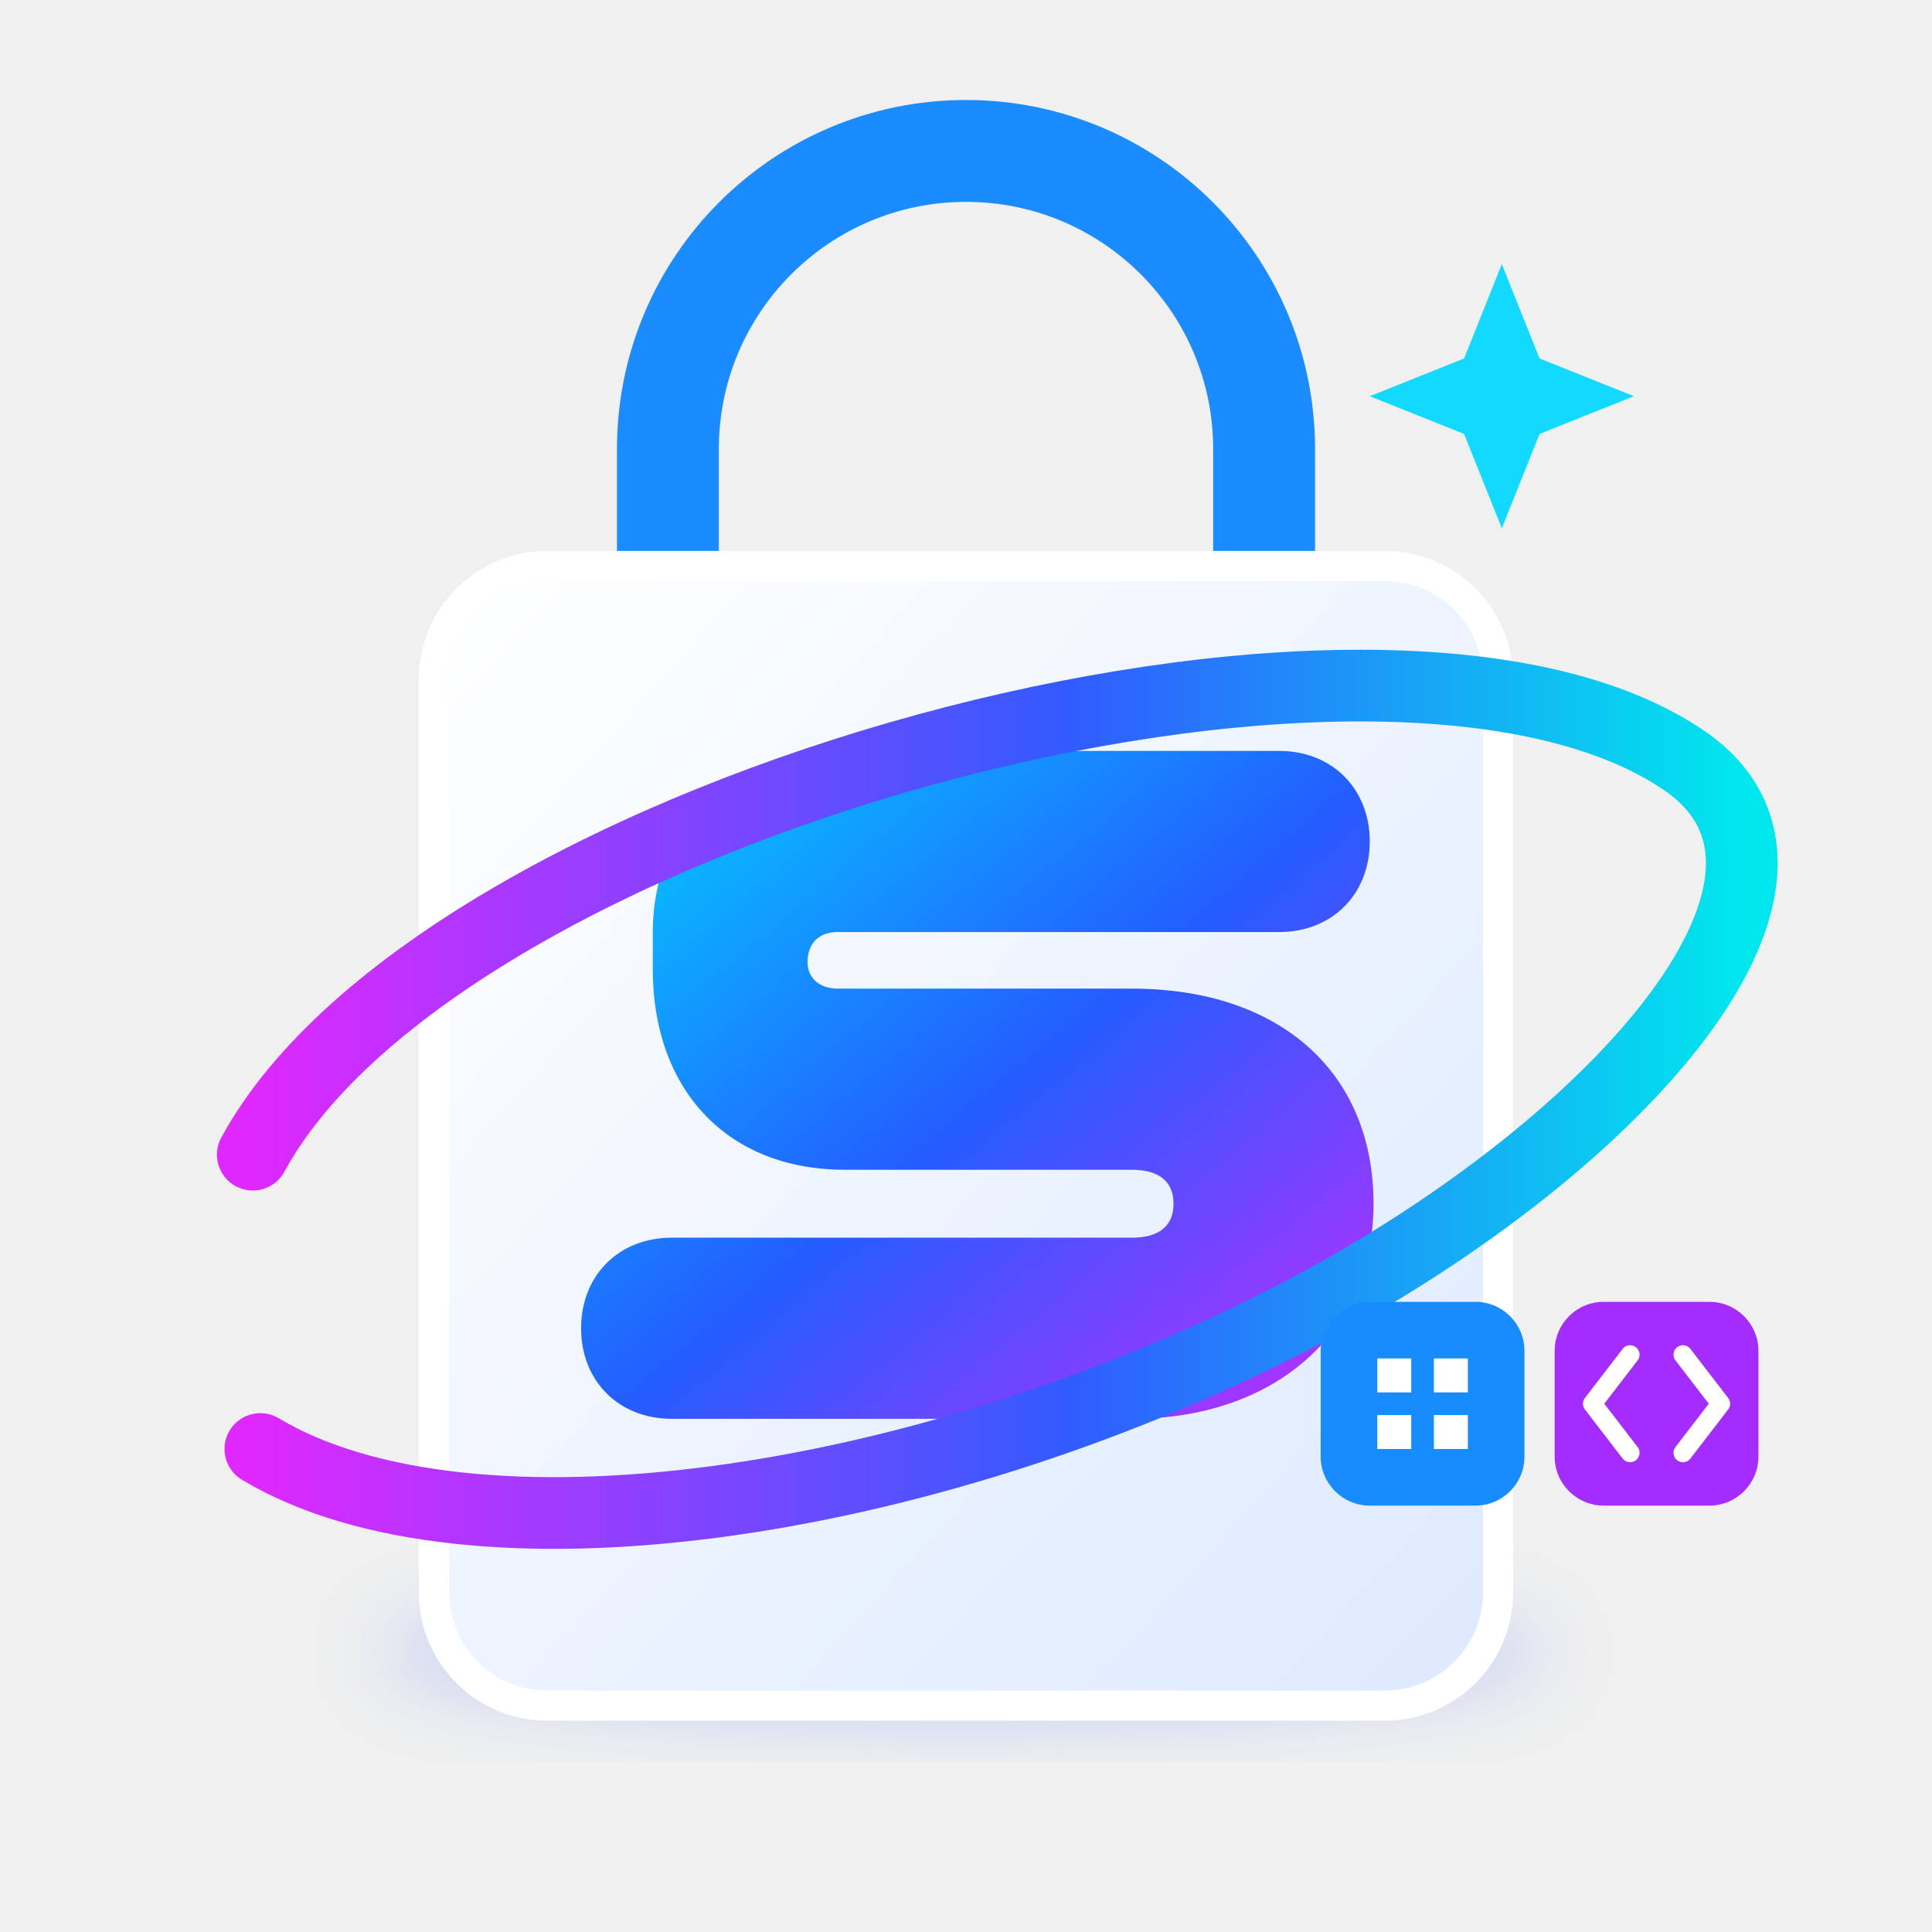
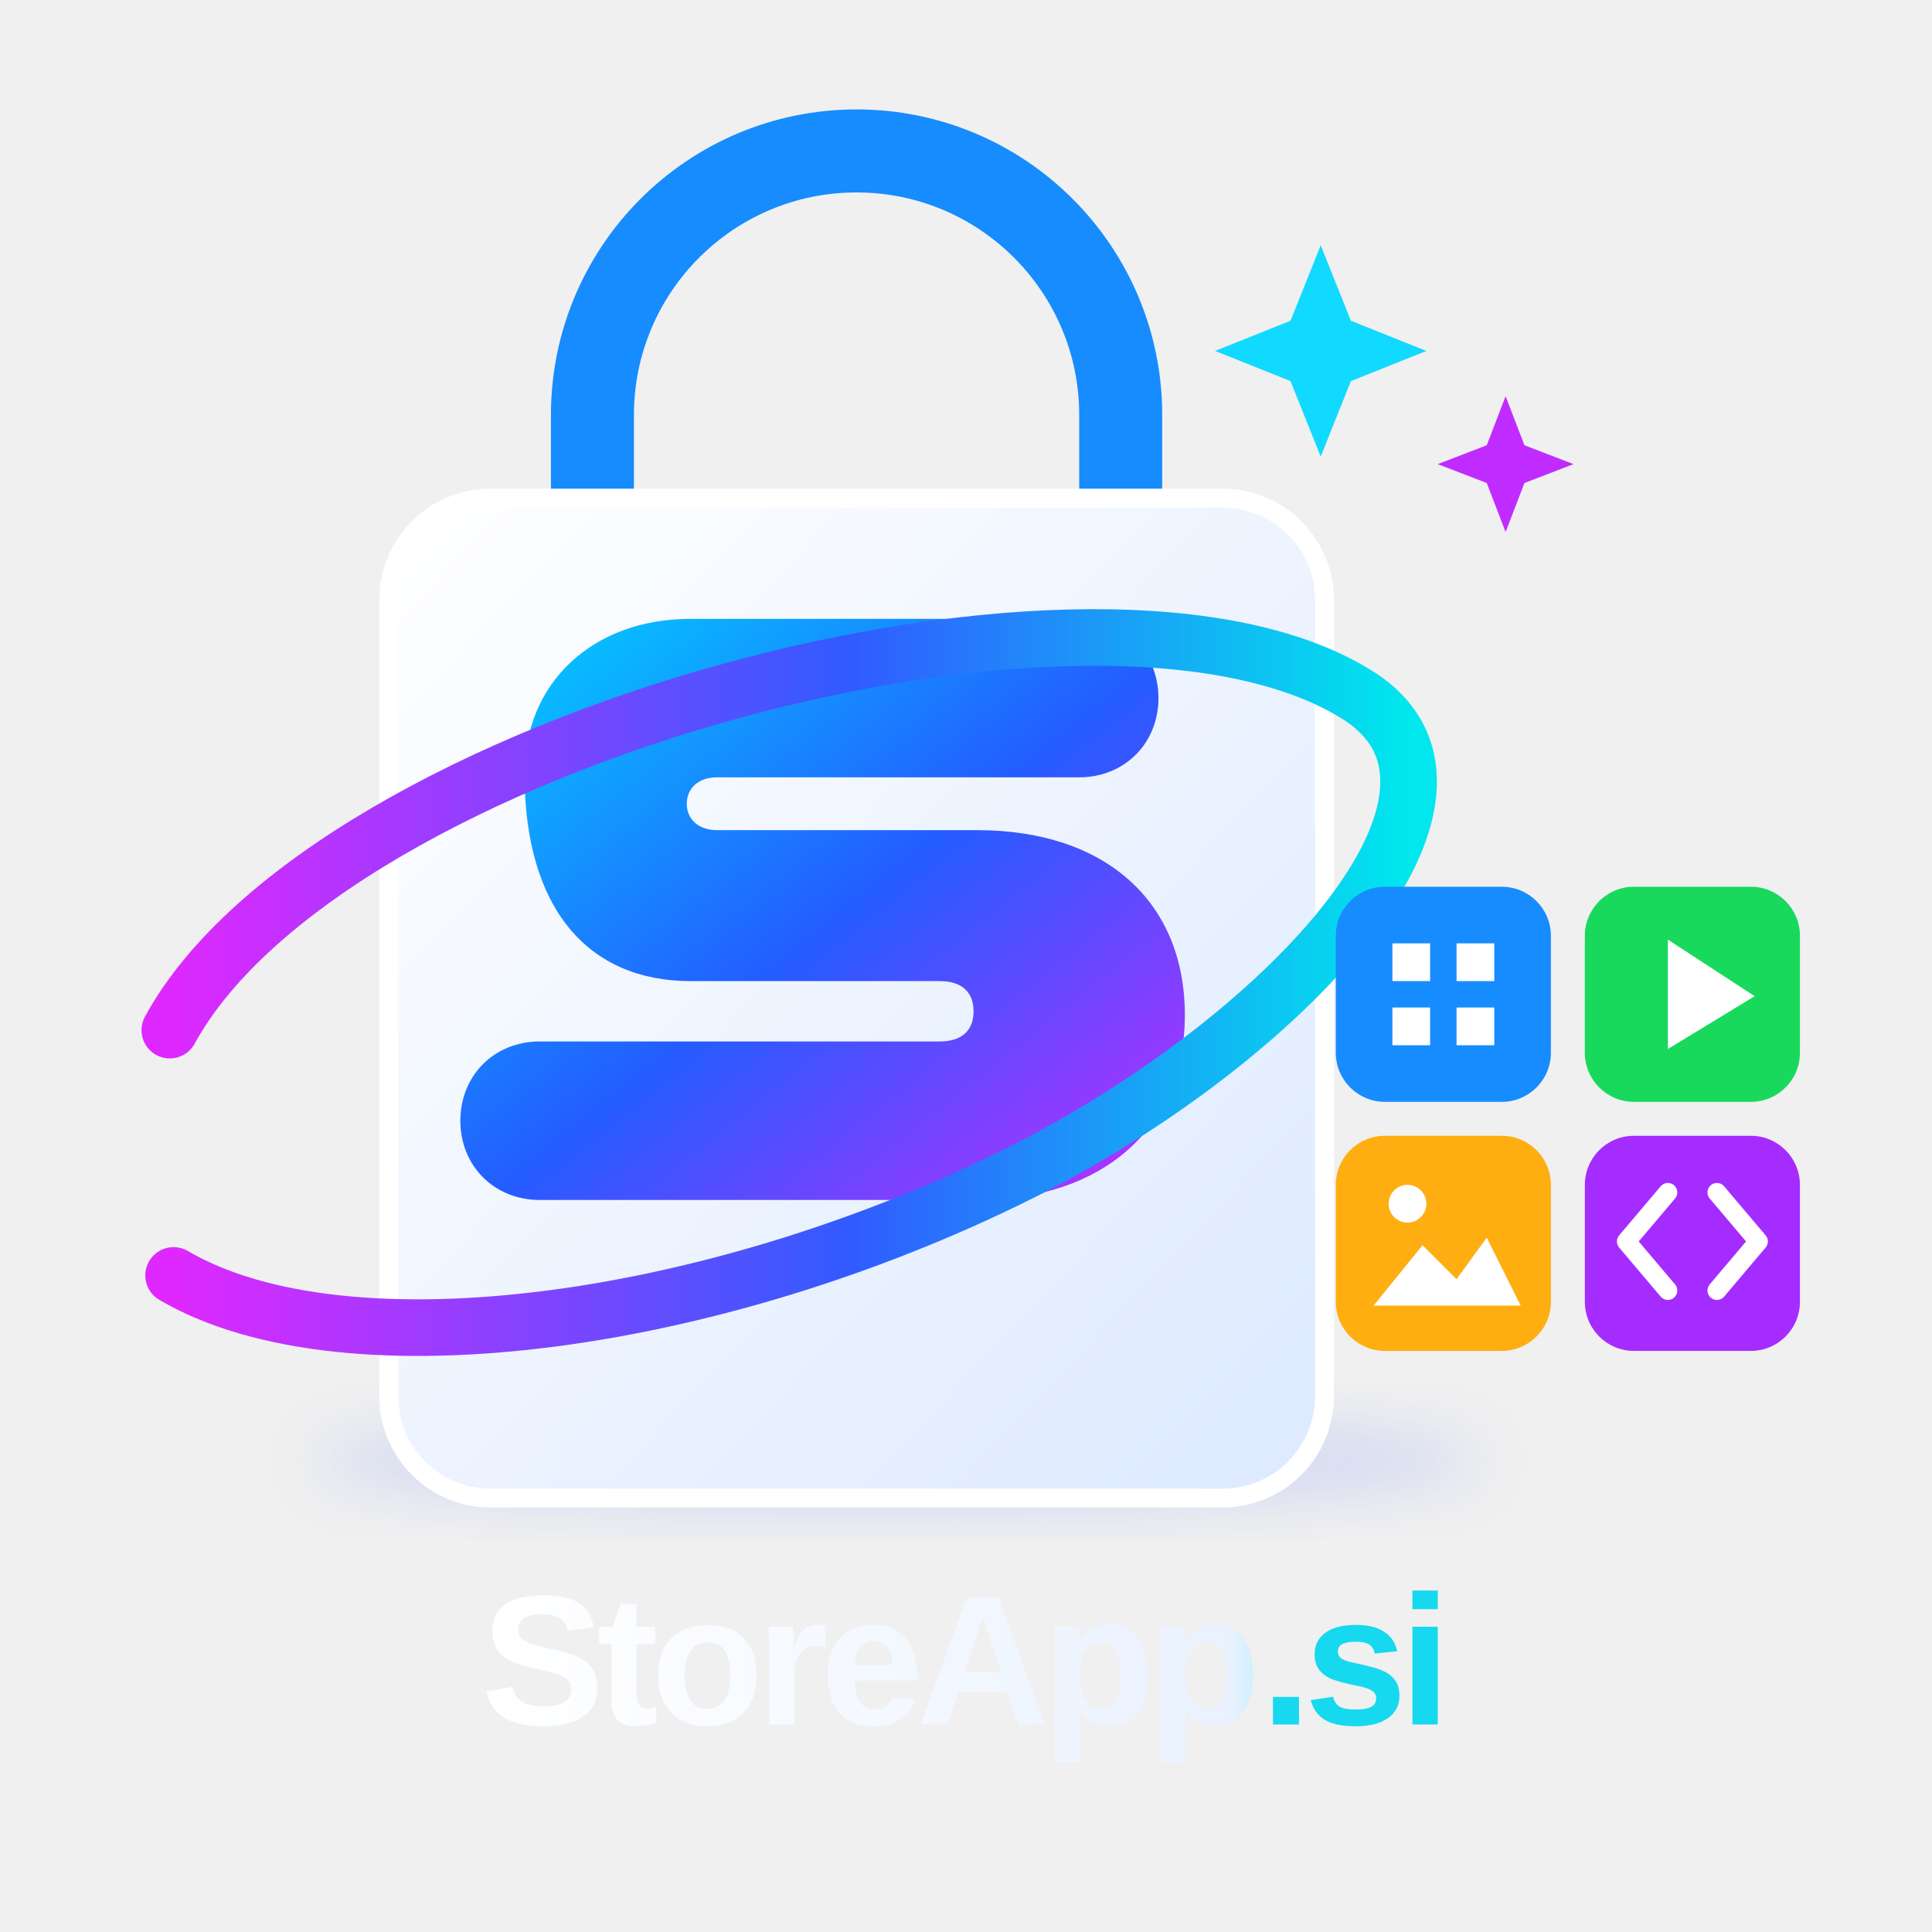
<svg xmlns="http://www.w3.org/2000/svg" viewBox="0 0 512 512">
  <defs>
    <linearGradient id="bag" x1="0" y1="0" x2="1" y2="1">
      <stop stop-color="#fff" />
      <stop offset="1" stop-color="#dce9ff" />
    </linearGradient>
    <linearGradient id="s" x1="0" y1="0" x2="1" y2="1">
      <stop stop-color="#00d5ff" />
      <stop offset=".52" stop-color="#245cff" />
      <stop offset="1" stop-color="#c02cff" />
    </linearGradient>
    <linearGradient id="orbit" x1="0" y1="0" x2="1" y2="0">
      <stop stop-color="#df28ff" />
      <stop offset=".55" stop-color="#315bff" />
      <stop offset="1" stop-color="#00e7ed" />
    </linearGradient>
+     <linearGradient id="word" x1="0" y1="0" x2="1" y2="0">
+       <stop stop-color="#fff" />
+       <stop offset=".78" stop-color="#eaf2ff" />
+       <stop offset="1" stop-color="#00d9ef" />
+     </linearGradient>
    <filter id="shadow" x="-30%" y="-30%" width="160%" height="160%">
-       <feGaussianBlur stdDeviation="10" />
+       <feGaussianBlur stdDeviation="8" />
    </filter>
  </defs>
-   <ellipse cx="255" cy="438" rx="155" ry="18" fill="#315bff" opacity=".22" filter="url(#shadow)" />
-   <path d="M177 155v-36a79 79 0 0 1 158 0v36" fill="none" stroke="#1b8cff" stroke-width="27" stroke-linecap="round" />
-   <path d="M145 150h222a30 30 0 0 1 30 30v242a30 30 0 0 1-30 30H145a30 30 0 0 1-30-30V180a30 30 0 0 1 30-30Z" fill="url(#bag)" stroke="#fff" stroke-width="8" />
-   <path d="M173 247c0-28 20-48 51-48h115c14 0 24 10 24 24s-10 24-24 24H222c-5 0-8 3-8 8 0 4 3 7 8 7h78c39 0 64 22 64 57 0 34-26 57-64 57H178c-14 0-24-10-24-24s10-24 24-24h122c7 0 11-3 11-9s-4-9-11-9h-76c-32 0-51-22-51-53Z" fill="url(#s)" />
-   <path d="M67 306c50-92 300-160 380-104 45 32-21 104-104 147-99 51-219 68-274 35" fill="none" stroke="url(#orbit)" stroke-width="19" stroke-linecap="round" />
-   <path d="m398 70 10 25 25 10-25 10-10 25-10-25-25-10 25-10Z" fill="#11d9ff" />
-   <g transform="translate(350 345)">
-     <rect width="54" height="54" rx="13" fill="#178cff" />
-     <path d="M15 15h9v9h-9zm15 0h9v9h-9zM15 30h9v9h-9zm15 0h9v9h-9z" fill="#fff" />
+   <ellipse cx="238" cy="387" rx="155" ry="13" fill="#315bff" opacity=".16" filter="url(#shadow)" />
+   <path d="M157 137v-27a70 70 0 0 1 140 0v27" fill="none" stroke="#168cff" stroke-width="22" stroke-linecap="round" />
+   <path d="M130 132h194a27 27 0 0 1 27 27v211a27 27 0 0 1-27 27H130a27 27 0 0 1-27-27V159a27 27 0 0 1 27-27Z" fill="url(#bag)" stroke="#fff" stroke-width="5" />
+   <path d="M139 205c0-24 18-41 44-41h103c12 0 21 9 21 21s-9 21-21 21h-96c-5 0-8 3-8 7 0 4 3 7 8 7h69c34 0 55 19 55 49s-22 49-55 49H143c-12 0-21-9-21-21s9-21 21-21h106c6 0 9-3 9-8s-3-8-9-8h-66c-27 0-44-19-44-55Z" fill="url(#s)" />
+   <path d="M45 273c42-77 248-133 316-88 38 26-18 88-87 124-82 42-182 56-228 29" fill="none" stroke="url(#orbit)" stroke-width="15" stroke-linecap="round" />
+   <path d="m350 65 8 20 20 8-20 8-8 20-8-20-20-8 20-8Z" fill="#11d9ff" />
+   <path d="m399 105 5 13 13 5-13 5-5 13-5-13-13-5 13-5Z" fill="#c02cff" />
+   <g transform="translate(354 235)">
+     <rect width="57" height="57" rx="13" fill="#168cff" />
+     <path d="M15 15h10v10H15zm17 0h10v10H32zM15 32h10v10H15zm17 0h10v10H32z" fill="#fff" />
  </g>
-   <g transform="translate(412 345)">
-     <rect width="54" height="54" rx="13" fill="#a52cff" />
-     <path d="m20 14-10 13 10 13m14-26 10 13-10 13" fill="none" stroke="#fff" stroke-width="5" stroke-linecap="round" stroke-linejoin="round" />
+   <g transform="translate(420 235)">
+     <rect width="57" height="57" rx="13" fill="#18d95c" />
+     <path d="M22 14v29l23-14Z" fill="#fff" />
  </g>
+   <g transform="translate(354 301)">
+     <rect width="57" height="57" rx="13" fill="#ffae12" />
+     <circle cx="19" cy="18" r="5" fill="#fff" />
+     <path d="m10 45 13-16 9 9 8-11 9 18Z" fill="#fff" />
+   </g>
+   <g transform="translate(420 301)">
+     <rect width="57" height="57" rx="13" fill="#a52cff" />
+     <path d="m22 15-11 13 11 13m13-26 11 13-11 13" fill="none" stroke="#fff" stroke-width="5" stroke-linecap="round" stroke-linejoin="round" />
+   </g>
+   <text x="256" y="457" text-anchor="middle" font-family="Arial, Helvetica, sans-serif" font-size="49" font-weight="800" letter-spacing="-2" fill="url(#word)">StoreApp<tspan fill="#16d9ef">.si</tspan>
+   </text>
</svg>
